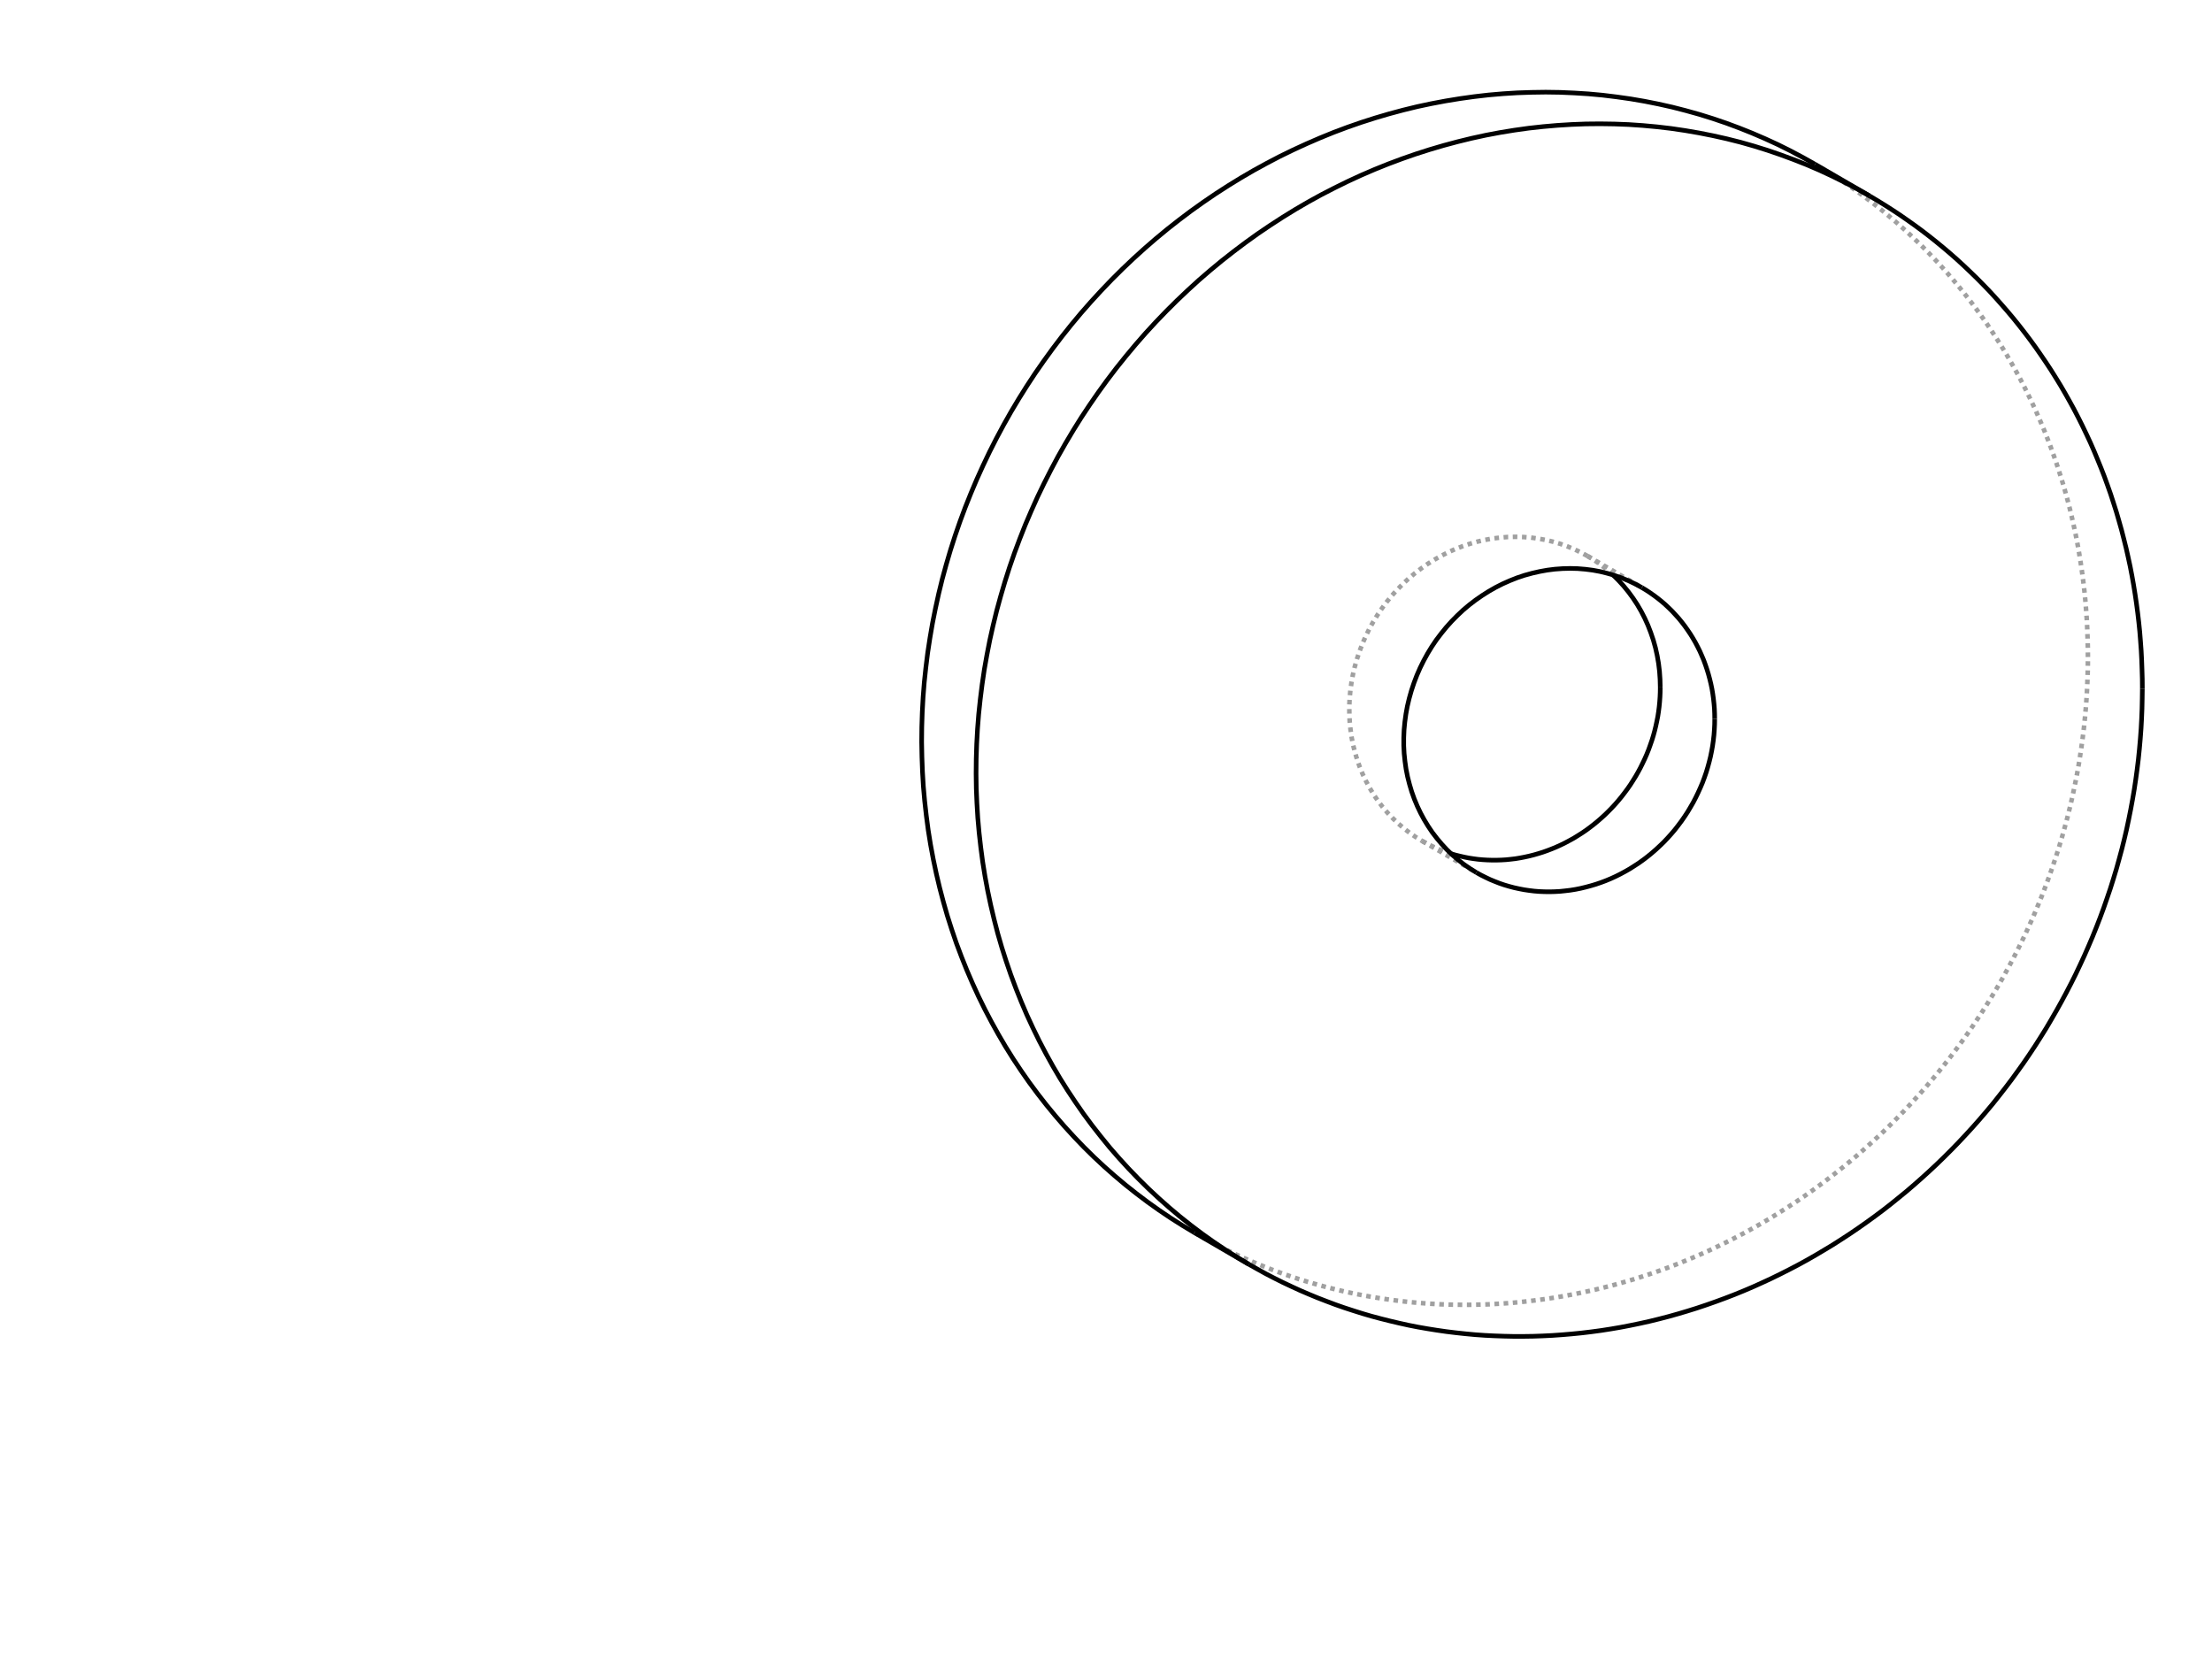
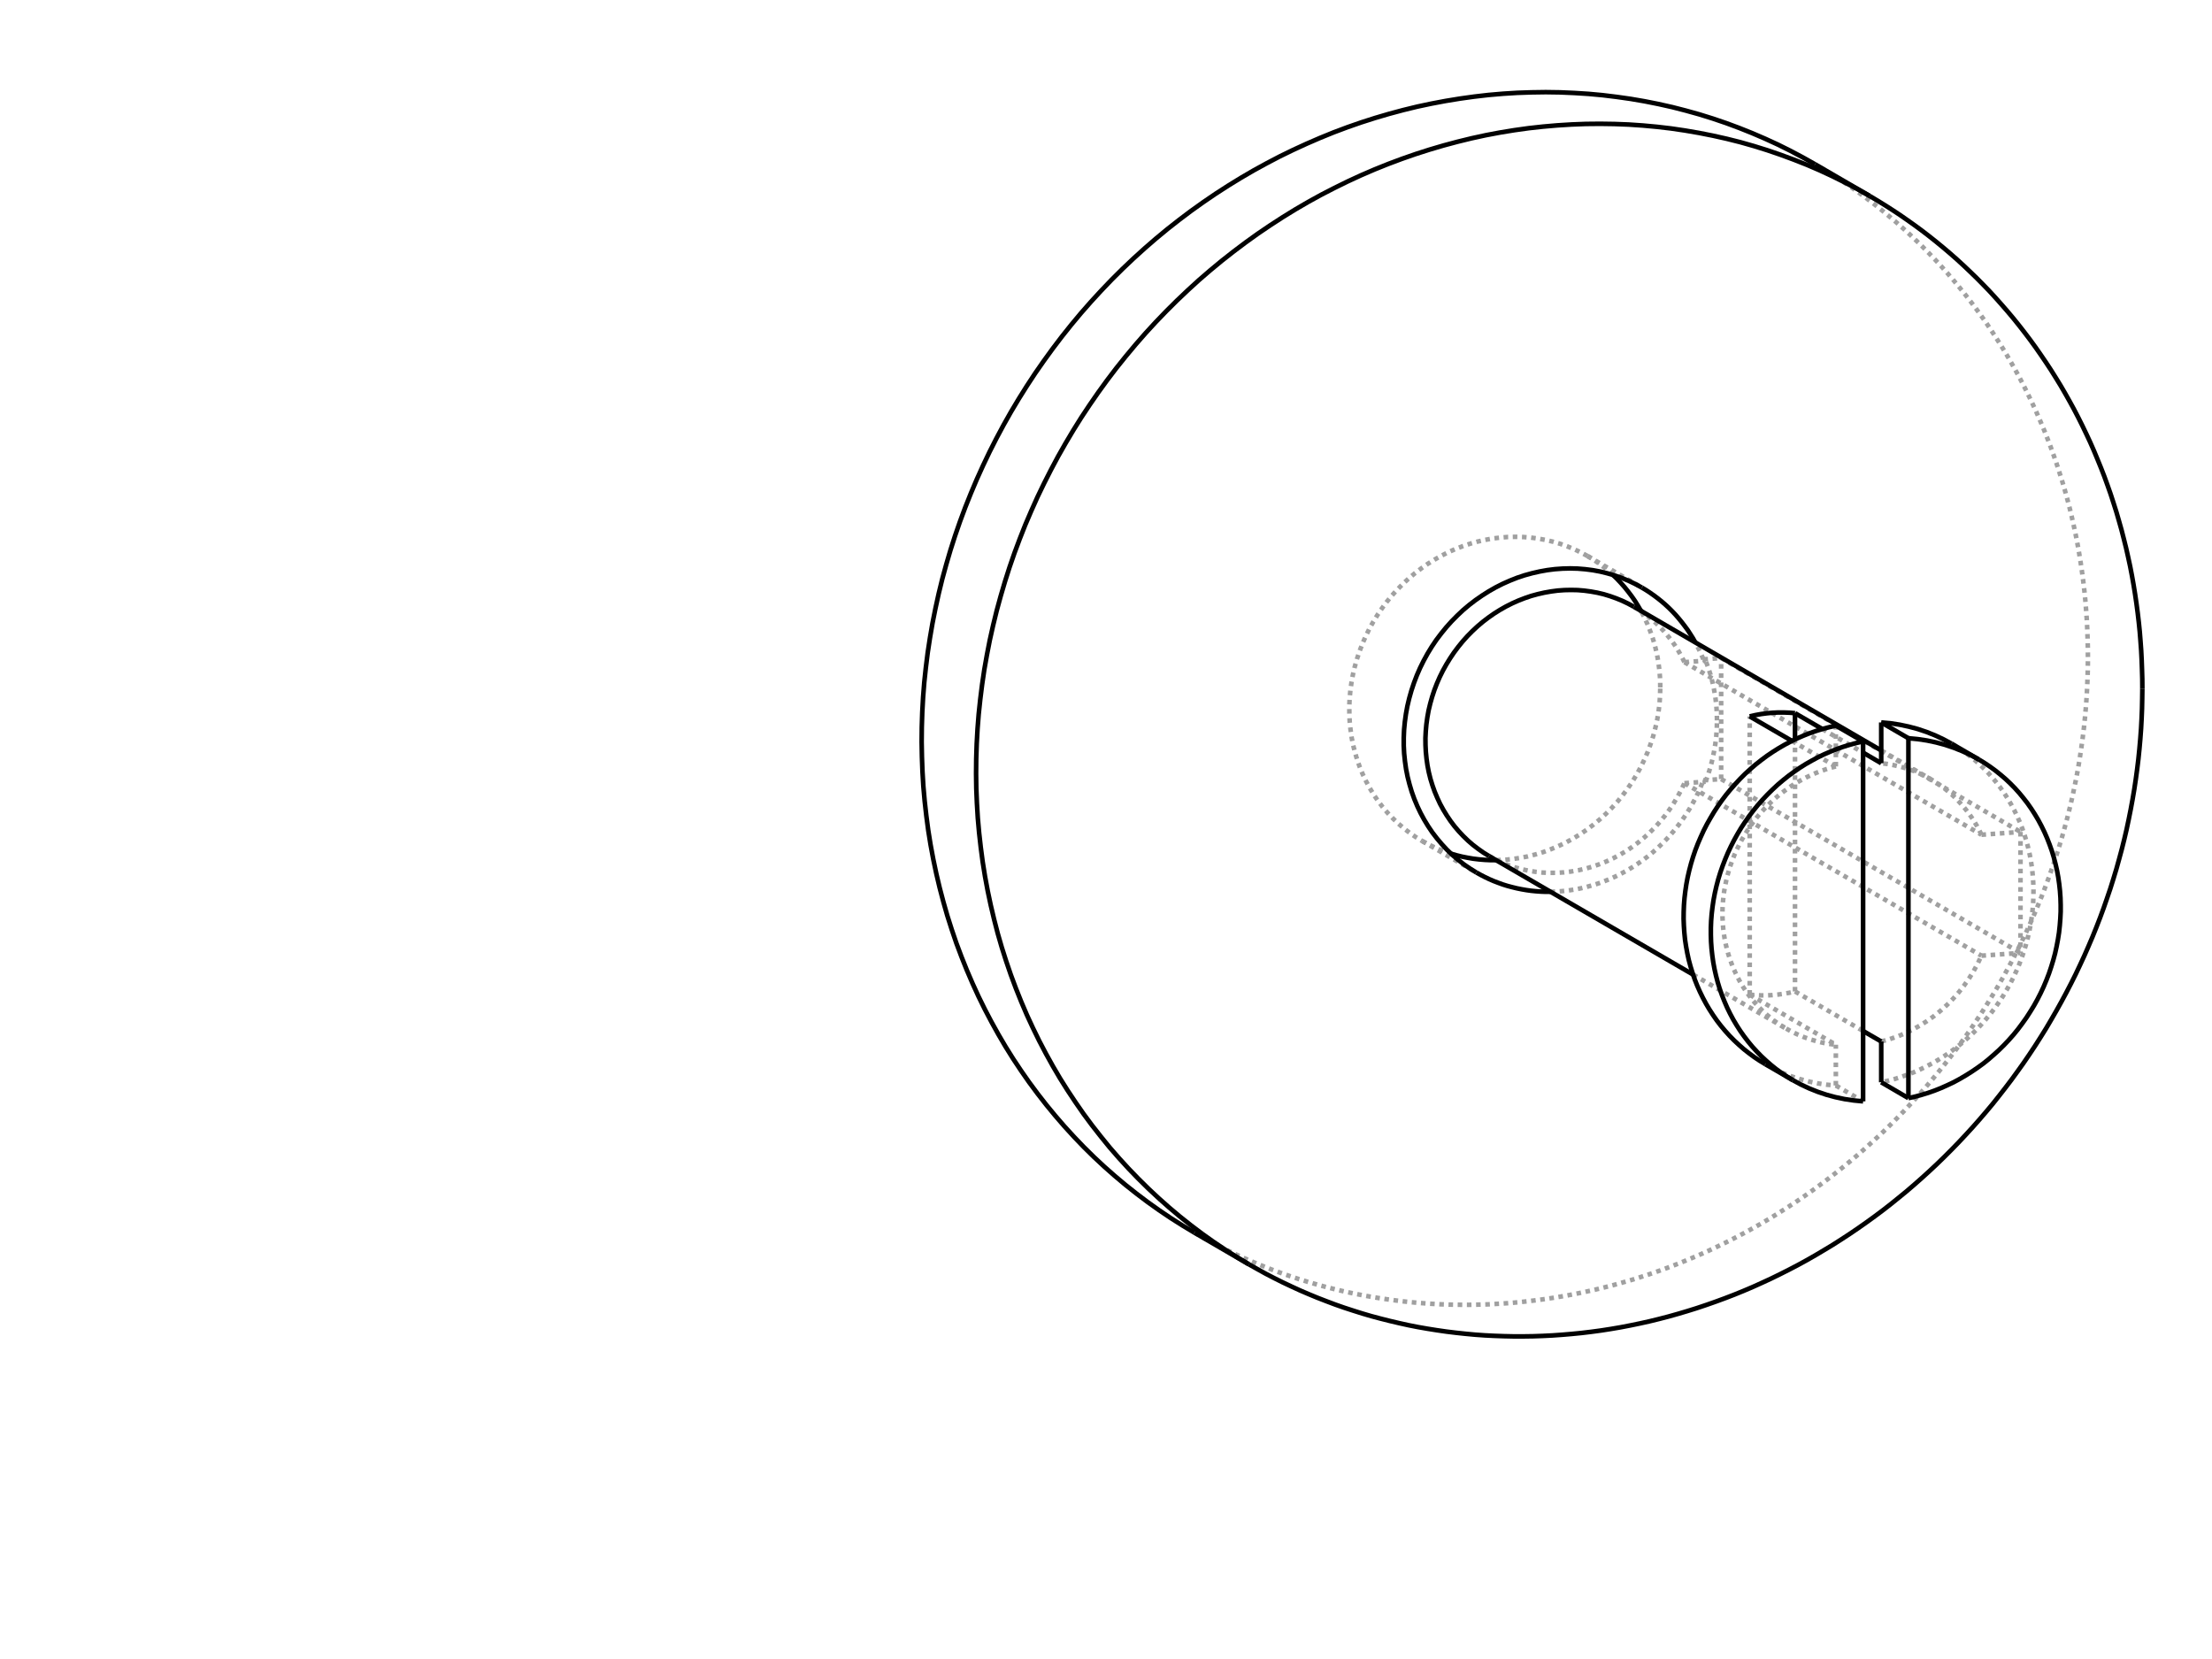
<svg xmlns="http://www.w3.org/2000/svg" width="480.0" height="360.0">
  <g transform="scale(14.89571, -14.89571)   translate(21.92141,-10.1754)" stroke-width="0.067" fill="none">
    <g stroke="rgb(160,160,160)" fill="none" stroke-dasharray="0.067,0.067">
      <path d="M8.495,0.604 L8.494,0.743 L8.49,0.882 L8.485,1.021 L8.478,1.159 L8.468,1.297 L8.457,1.435 L8.443,1.572 L8.427,1.709 L8.409,1.845 L8.389,1.981 L8.367,2.117 L8.343,2.252 L8.317,2.386 L8.288,2.52 L8.258,2.653 L8.226,2.786 L8.191,2.918 L8.155,3.049 L8.116,3.179 L8.075,3.309 L8.033,3.438 L7.988,3.566 L7.942,3.693 L7.893,3.819 L7.843,3.944 L7.79,4.068 L7.736,4.191 L7.679,4.314 L7.621,4.435 L7.561,4.555 L7.499,4.673 L7.435,4.791 L7.369,4.907 L7.302,5.023 L7.232,5.137 L7.161,5.249 L7.088,5.361 L7.014,5.471 L6.937,5.58 L6.859,5.687 L6.779,5.793 L6.697,5.897 L6.614,6 L6.529,6.102 L6.443,6.202 L6.355,6.3 L6.265,6.397 L6.174,6.492 L6.081,6.586 L5.986,6.678 L5.891,6.768 L5.793,6.857 L5.695,6.944 L5.594,7.029 L5.493,7.113 L5.39,7.195 L5.286,7.274 L5.18,7.353 L5.073,7.429 L4.965,7.503 L4.856,7.576 L4.745,7.647 L4.634,7.715 L4.521,7.782 " />
      <path d="M-4.521,-7.782 L-4.4,-7.851 L-4.279,-7.917 L-4.156,-7.981 L-4.032,-8.043 L-3.907,-8.103 L-3.781,-8.16 L-3.653,-8.215 L-3.525,-8.268 L-3.396,-8.319 L-3.266,-8.367 L-3.135,-8.413 L-3.003,-8.457 L-2.87,-8.498 L-2.736,-8.537 L-2.602,-8.574 L-2.467,-8.608 L-2.331,-8.64 L-2.195,-8.669 L-2.058,-8.696 L-1.92,-8.721 L-1.782,-8.743 L-1.644,-8.762 L-1.505,-8.78 L-1.365,-8.795 L-1.225,-8.807 L-1.085,-8.817 L-0.945,-8.825 L-0.804,-8.83 L-0.663,-8.832 L-0.522,-8.833 L-0.381,-8.83 L-0.239,-8.826 L-0.098,-8.818 L0.044,-8.809 L0.185,-8.797 L0.327,-8.782 L0.468,-8.765 L0.609,-8.746 L0.75,-8.724 L0.891,-8.7 L1.032,-8.673 L1.172,-8.644 L1.312,-8.613 L1.451,-8.579 L1.591,-8.543 L1.729,-8.504 L1.868,-8.464 L2.005,-8.42 L2.143,-8.375 L2.279,-8.327 L2.415,-8.277 L2.55,-8.224 L2.685,-8.169 L2.819,-8.112 L2.952,-8.053 L3.084,-7.991 L3.216,-7.927 L3.346,-7.861 L3.476,-7.793 L3.604,-7.723 L3.732,-7.651 L3.859,-7.576 L3.984,-7.499 L4.108,-7.42 L4.232,-7.34 L4.354,-7.257 L4.475,-7.172 L4.594,-7.085 L4.713,-6.996 L4.83,-6.905 L4.945,-6.813 L5.06,-6.718 L5.173,-6.622 L5.284,-6.523 L5.394,-6.423 L5.503,-6.322 L5.61,-6.218 L5.715,-6.113 L5.819,-6.006 L5.921,-5.897 L6.022,-5.786 L6.121,-5.675 L6.218,-5.561 L6.314,-5.446 L6.408,-5.329 L6.5,-5.211 L6.59,-5.092 L6.678,-4.971 L6.765,-4.849 L6.849,-4.725 L6.932,-4.6 L7.013,-4.474 L7.092,-4.346 L7.169,-4.218 L7.244,-4.088 L7.316,-3.957 L7.387,-3.825 L7.456,-3.692 L7.523,-3.557 L7.588,-3.422 L7.65,-3.286 L7.711,-3.149 L7.769,-3.011 L7.825,-2.873 L7.879,-2.733 L7.931,-2.593 L7.98,-2.452 L8.028,-2.31 L8.073,-2.168 L8.116,-2.025 L8.156,-1.882 L8.195,-1.738 L8.231,-1.593 L8.265,-1.448 L8.296,-1.303 L8.326,-1.157 L8.353,-1.011 L8.377,-0.865 L8.399,-0.718 L8.419,-0.572 L8.437,-0.425 L8.452,-0.278 L8.465,-0.131 L8.476,0.016 L8.484,0.164 L8.49,0.311 L8.494,0.458 L8.495,0.604 " />
+       <path d="M2.265,0.161 L2.264,0.235 L2.261,0.309 L2.255,0.382 L2.247,0.455 L2.237,0.528 L2.225,0.6 L2.21,0.672 L2.194,0.742 L2.175,0.812 L2.154,0.882 L2.13,0.95 L2.105,1.017 L2.078,1.084 L2.048,1.149 L2.017,1.214 L1.983,1.277 " />
      <path d="M1.576,1.8 L1.489,1.877 L1.398,1.948 L1.304,2.015 L1.206,2.075 " />
      <path d="M1.206,2.075 L1.11,2.127 L1.012,2.174 L0.911,2.216 L0.808,2.253 L0.703,2.284 L0.597,2.309 L0.489,2.329 L0.38,2.344 L0.27,2.352 L0.159,2.355 L0.048,2.353 L-0.063,2.344 L-0.174,2.331 L-0.285,2.311 L-0.395,2.286 L-0.504,2.255 L-0.611,2.219 L-0.718,2.178 L-0.822,2.131 L-0.925,2.079 L-1.025,2.022 L-1.123,1.961 L-1.218,1.894 L-1.311,1.823 L-1.4,1.748 L-1.485,1.669 L-1.567,1.585 L-1.646,1.498 L-1.72,1.407 L-1.79,1.312 L-1.856,1.215 L-1.918,1.114 L-1.975,1.011 L-2.027,0.905 L-2.074,0.797 L-2.116,0.688 L-2.153,0.576 L-2.185,0.464 L-2.212,0.35 L-2.233,0.235 L-2.249,0.12 L-2.26,0.004 L-2.265,-0.111 L-2.264,-0.227 L-2.259,-0.341 L-2.247,-0.455 L-2.231,-0.568 L-2.209,-0.68 L-2.181,-0.79 L-2.149,-0.897 L-2.111,-1.003 L-2.068,-1.107 L-2.02,-1.207 L-1.967,-1.305 L-1.91,-1.4 L-1.848,-1.491 L-1.781,-1.579 L-1.71,-1.663 L-1.635,-1.742 L-1.556,-1.818 L-1.474,-1.889 L-1.388,-1.956 L-1.298,-2.018 L-1.206,-2.075 " />
      <path d="M-1.206,-2.075 L-1.104,-2.13 L-1,-2.18 L-0.893,-2.223 L-0.783,-2.261 " />
+       <path d="M-0.126,-2.355 L-0.011,-2.351 L0.104,-2.34 L0.219,-2.323 L0.333,-2.301 L0.446,-2.272 L0.559,-2.238 L0.669,-2.197 L0.779,-2.151 L0.886,-2.1 L0.99,-2.043 L1.093,-1.981 L1.192,-1.913 L1.288,-1.841 L1.381,-1.764 L1.471,-1.682 L1.556,-1.597 L1.638,-1.507 L1.715,-1.413 L1.788,-1.315 L1.857,-1.214 L1.92,-1.11 L1.979,-1.003 L2.032,-0.893 L2.081,-0.781 L2.123,-0.667 L2.161,-0.552 L2.192,-0.435 L2.219,-0.317 L2.239,-0.198 L2.254,-0.078 L2.262,0.042 L2.265,0.161 " />
+       <path d="M3.091,-0.319 L3.089,-0.206 L3.081,-0.094 L3.068,0.017 L3.049,0.127 L3.026,0.236 L2.998,0.343 L2.964,0.448 L2.926,0.551 " />
+       <path d="M2.893,0.57 L2.926,0.551 " />
+       <path d="M2.893,0.57 L2.866,0.633 L2.838,0.695 L2.808,0.756 L2.776,0.816 " />
+       <path d="M0.666,-2.816 L0.754,-2.813 L0.842,-2.806 L0.93,-2.796 L1.018,-2.783 L1.105,-2.766 L1.192,-2.745 L1.278,-2.721 L1.364,-2.694 L1.448,-2.663 L1.532,-2.629 L1.615,-2.592 L1.696,-2.551 L1.776,-2.508 L1.854,-2.461 L1.931,-2.411 L2.006,-2.359 L2.08,-2.303 L2.151,-2.245 L2.22,-2.184 L2.287,-2.12 L2.352,-2.054 L2.415,-1.985 L2.475,-1.914 L2.533,-1.841 L2.588,-1.766 L2.64,-1.689 L2.69,-1.61 L2.736,-1.53 L2.78,-1.448 L2.821,-1.364 L2.858,-1.279 L2.893,-1.192 " />
+       <path d="M2.893,-1.192 L2.926,-1.212 " />
+       <path d="M2.926,-1.212 L2.964,-1.103 L2.998,-0.993 L3.026,-0.882 L3.049,-0.77 L3.068,-0.658 L3.081,-0.545 L3.089,-0.432 L3.091,-0.319 " />
+       <path d="M2.893,-1.192 L3.152,-1.174 " />
+       <path d="M3.152,-1.174 L7.513,-3.707 " />
+       <path d="M6.944,-3.747 L7.513,-3.707 " />
+       <path d="M2.617,-1.234 L6.944,-3.747 " />
+       <path d="M2.617,-1.234 L2.926,-1.212 " />
+       <path d="M6.944,-1.985 L6.913,-1.922 L6.88,-1.86 L6.844,-1.8 L6.806,-1.741 L6.767,-1.684 L6.725,-1.629 L6.681,-1.575 L6.635,-1.523 L6.588,-1.472 L6.539,-1.424 L6.487,-1.378 L6.435,-1.334 L6.38,-1.291 L6.324,-1.251 L6.267,-1.213 L6.208,-1.178 " />
+       <path d="M6.208,-1.178 L6.124,-1.132 L6.038,-1.091 L5.95,-1.054 L5.86,-1.022 L5.768,-0.995 L5.674,-0.973 L5.58,-0.955 L5.484,-0.943 " />
+       <path d="M4.626,-0.445 L5.22,-0.789 " />
+       <path d="M4.183,-0.618 L4.823,-0.99 " />
+       <path d="M4.823,-0.99 L4.75,-1.009 L4.677,-1.032 L4.605,-1.057 L4.533,-1.085 L4.463,-1.116 L4.393,-1.149 L4.325,-1.185 L4.257,-1.223 L4.191,-1.264 L4.127,-1.308 L4.064,-1.354 L4.002,-1.402 L3.942,-1.452 L3.884,-1.505 L3.827,-1.56 L3.773,-1.617 L3.72,-1.676 L3.669,-1.736 L3.621,-1.799 L3.575,-1.863 L3.531,-1.929 L3.489,-1.996 L3.45,-2.064 L3.413,-2.134 L3.378,-2.206 L3.346,-2.278 L3.317,-2.351 L3.29,-2.426 L3.266,-2.501 L3.244,-2.577 L3.226,-2.653 L3.21,-2.73 L3.196,-2.807 L3.186,-2.884 L3.178,-2.962 L3.173,-3.04 L3.171,-3.117 L3.172,-3.195 L3.176,-3.272 L3.182,-3.349 L3.191,-3.425 L3.203,-3.501 L3.218,-3.576 L3.236,-3.65 L3.256,-3.723 L3.279,-3.795 L3.305,-3.866 L3.333,-3.936 L3.364,-4.004 L3.397,-4.071 L3.433,-4.137 L3.471,-4.201 L3.512,-4.263 L3.555,-4.323 L3.6,-4.381 L3.648,-4.438 L3.697,-4.492 L3.749,-4.545 L3.803,-4.595 L3.858,-4.642 L3.916,-4.688 L3.975,-4.731 L4.036,-4.771 L4.099,-4.809 " />
+       <path d="M4.099,-4.809 L4.182,-4.855 L4.269,-4.896 L4.357,-4.933 L4.447,-4.965 L4.539,-4.992 L4.633,-5.015 L4.727,-5.032 L4.823,-5.044 " />
+       <path d="M3.568,-4.315 L4.823,-5.044 " />
+       <path d="M3.568,-4.315 L3.65,-4.322 L3.732,-4.325 L3.815,-4.325 L3.898,-4.321 L3.981,-4.313 L4.064,-4.302 L4.146,-4.287 L4.228,-4.268 " />
+       <path d="M4.228,-4.268 L5.22,-4.844 " />
+       <path d="M5.484,-4.997 L5.6,-4.965 L5.716,-4.925 L5.829,-4.879 L5.939,-4.825 L6.047,-4.765 L6.151,-4.699 L6.252,-4.627 L6.349,-4.548 L6.442,-4.464 L6.53,-4.375 L6.613,-4.281 L6.691,-4.182 L6.763,-4.079 L6.83,-3.972 L6.89,-3.861 L6.944,-3.747 " />
+       <path d="M2.617,0.529 L2.586,0.592 L2.552,0.654 L2.517,0.714 L2.479,0.773 L2.439,0.83 L2.397,0.885 L2.353,0.939 L2.308,0.991 L2.26,1.041 L2.211,1.09 L2.16,1.136 L2.107,1.18 L2.053,1.222 L1.997,1.263 L1.939,1.3 L1.881,1.336 " />
+       <path d="M-0.229,-2.296 L-0.139,-2.345 L-0.046,-2.388 L0.049,-2.427 L0.146,-2.46 L0.245,-2.487 L0.346,-2.509 L0.448,-2.525 L0.551,-2.536 L0.655,-2.54 L0.76,-2.539 L0.864,-2.533 L0.969,-2.52 L1.073,-2.502 L1.176,-2.479 L1.279,-2.449 L1.38,-2.414 L1.48,-2.374 L1.577,-2.329 L1.673,-2.278 L1.767,-2.223 L1.857,-2.162 L1.945,-2.097 L2.03,-2.027 L2.111,-1.953 L2.189,-1.875 L2.263,-1.793 L2.333,-1.708 L2.399,-1.619 L2.46,-1.527 L2.517,-1.431 L2.569,-1.334 L2.617,-1.234 " />
+       <path d="M2.617,0.529 L6.944,-1.985 " />
+       <path d="M4.823,-0.99 L4.823,-0.396 " />
+       <path d="M4.823,-5.638 L4.823,-5.044 " />
+       <path d="M3.797,-5.328 L3.915,-5.392 L4.037,-5.45 L4.162,-5.5 L4.29,-5.542 L4.421,-5.578 L4.553,-5.606 L4.687,-5.626 L4.823,-5.638 " />
+       <path d="M4.823,-5.638 L5.22,-5.869 " />
+       <path d="M3.568,-4.315 L3.568,-0.261 " />
+       <path d="M4.228,-4.268 L4.228,-0.596 " />
+       <path d="M6.51,-0.659 L6.591,-0.709 L6.671,-0.762 L6.748,-0.818 L6.823,-0.877 L6.895,-0.94 L6.965,-1.006 L7.033,-1.074 L7.097,-1.146 L7.159,-1.22 L7.218,-1.296 L7.273,-1.375 L7.326,-1.457 L7.375,-1.541 L7.421,-1.626 L7.464,-1.714 L7.504,-1.804 L7.54,-1.896 L7.572,-1.989 L7.601,-2.083 L7.626,-2.179 L7.648,-2.276 L7.666,-2.375 L7.681,-2.474 L7.691,-2.574 L7.698,-2.674 L7.702,-2.775 L7.701,-2.876 L7.697,-2.978 L7.689,-3.079 L7.677,-3.18 L7.662,-3.281 L7.643,-3.382 L7.62,-3.482 L7.594,-3.581 L7.564,-3.68 L7.531,-3.777 L7.494,-3.874 L7.453,-3.969 L7.41,-4.062 L7.363,-4.154 L7.312,-4.245 L7.259,-4.333 L7.202,-4.42 L7.143,-4.504 L7.081,-4.586 L7.015,-4.666 L6.947,-4.744 L6.877,-4.819 L6.804,-4.891 L6.728,-4.96 L6.65,-5.027 L6.57,-5.09 L6.488,-5.151 L6.404,-5.208 L6.318,-5.262 L6.23,-5.313 L6.141,-5.36 L6.051,-5.404 L5.959,-5.445 L5.865,-5.481 L5.771,-5.514 L5.676,-5.544 L5.58,-5.569 L5.484,-5.591 " />
+       <path d="M6.944,-1.985 L7.513,-1.944 " />
+       <path d="M7.513,-1.944 L7.513,-3.707 " />
+       <path d="M3.152,0.589 L7.513,-1.944 " />
+       <path d="M3.152,-1.174 L3.152,0.589 " />
+       <path d="M2.893,0.57 L3.152,0.589 " />
+       <path d="M2.617,0.529 L2.926,0.551 " />
      <path d="M-1.206,-2.075 L-0.413,-2.536 " />
      <path d="M1.206,2.075 L1.998,1.615 " />
+       <path d="M2.743,-4.022 L4.099,-4.809 " />
+       <path d="M5.484,-0.757 L6.208,-1.178 " />
    </g>
    <g stroke="rgb(0,0,0)" fill="none">
      <path d="M9.288,0.144 L9.287,0.283 L9.283,0.422 L9.278,0.56 L9.271,0.698 L9.261,0.836 L9.25,0.974 L9.236,1.111 L9.22,1.248 L9.202,1.385 L9.182,1.521 L9.16,1.656 L9.136,1.791 L9.11,1.926 L9.081,2.06 L9.051,2.193 L9.018,2.325 L8.984,2.457 L8.947,2.588 L8.909,2.719 L8.868,2.848 L8.826,2.977 L8.781,3.105 L8.735,3.232 L8.686,3.358 L8.635,3.483 L8.583,3.608 L8.529,3.731 L8.472,3.853 L8.414,3.974 L8.354,4.094 L8.292,4.213 L8.228,4.33 L8.162,4.447 L8.095,4.562 L8.025,4.676 L7.954,4.789 L7.881,4.9 L7.806,5.01 L7.73,5.119 L7.652,5.226 L7.572,5.332 L7.49,5.437 L7.407,5.54 L7.322,5.641 L7.235,5.741 L7.147,5.84 L7.058,5.937 L6.966,6.032 L6.874,6.125 L6.779,6.217 L6.683,6.308 L6.586,6.397 L6.487,6.484 L6.387,6.569 L6.286,6.652 L6.183,6.734 L6.079,6.814 L5.973,6.892 L5.866,6.968 L5.758,7.043 L5.649,7.115 L5.538,7.186 L5.426,7.255 L5.313,7.322 " />
      <path d="M5.313,7.322 L5.136,7.422 L4.955,7.517 L4.772,7.608 L4.587,7.694 L4.399,7.775 L4.209,7.85 L4.017,7.921 L3.824,7.987 L3.628,8.048 L3.431,8.104 L3.232,8.154 L3.031,8.199 L2.829,8.239 L2.626,8.274 L2.422,8.304 L2.217,8.328 L2.011,8.347 L1.805,8.361 L1.597,8.369 L1.389,8.372 L1.181,8.37 L0.973,8.362 L0.764,8.349 L0.556,8.331 L0.348,8.308 L0.14,8.279 L-0.068,8.245 L-0.275,8.206 L-0.482,8.161 L-0.687,8.111 L-0.892,8.056 L-1.096,7.996 L-1.299,7.931 L-1.5,7.861 L-1.7,7.786 L-1.899,7.706 L-2.096,7.621 L-2.291,7.531 L-2.484,7.436 L-2.676,7.337 L-2.865,7.233 L-3.052,7.124 L-3.237,7.01 L-3.419,6.892 L-3.599,6.77 L-3.776,6.643 L-3.95,6.512 L-4.122,6.377 L-4.29,6.238 L-4.456,6.095 L-4.618,5.947 L-4.777,5.796 L-4.933,5.641 L-5.085,5.483 L-5.234,5.321 L-5.379,5.155 L-5.52,4.986 L-5.658,4.814 L-5.792,4.638 L-5.921,4.46 L-6.047,4.278 L-6.169,4.094 L-6.286,3.907 L-6.399,3.717 L-6.508,3.525 L-6.612,3.33 L-6.712,3.133 L-6.808,2.934 L-6.898,2.733 L-6.985,2.53 L-7.066,2.325 L-7.143,2.119 L-7.215,1.911 L-7.282,1.701 L-7.344,1.49 L-7.402,1.278 L-7.454,1.065 L-7.502,0.851 L-7.544,0.636 L-7.582,0.421 L-7.614,0.205 L-7.641,-0.011 L-7.664,-0.228 L-7.681,-0.445 L-7.693,-0.661 L-7.7,-0.878 L-7.702,-1.094 L-7.699,-1.31 L-7.69,-1.526 L-7.677,-1.741 L-7.658,-1.955 L-7.634,-2.168 L-7.606,-2.38 L-7.572,-2.591 L-7.533,-2.801 L-7.489,-3.009 L-7.44,-3.216 L-7.387,-3.421 L-7.328,-3.625 L-7.264,-3.826 L-7.196,-4.025 L-7.122,-4.223 L-7.044,-4.418 L-6.962,-4.61 L-6.874,-4.8 L-6.782,-4.988 L-6.685,-5.173 L-6.584,-5.355 L-6.479,-5.534 L-6.369,-5.709 L-6.254,-5.882 L-6.136,-6.052 L-6.013,-6.218 L-5.886,-6.38 L-5.756,-6.54 L-5.621,-6.695 L-5.482,-6.847 L-5.34,-6.994 L-5.194,-7.138 L-5.044,-7.278 L-4.891,-7.414 L-4.734,-7.546 L-4.574,-7.673 L-4.411,-7.796 L-4.245,-7.914 L-4.075,-8.028 L-3.903,-8.138 L-3.728,-8.243 " />
      <path d="M-3.728,-8.243 L-3.607,-8.311 L-3.486,-8.378 L-3.363,-8.442 L-3.239,-8.504 L-3.114,-8.563 L-2.988,-8.621 L-2.86,-8.676 L-2.732,-8.729 L-2.603,-8.779 L-2.473,-8.828 L-2.342,-8.874 L-2.21,-8.917 L-2.077,-8.959 L-1.944,-8.998 L-1.809,-9.034 L-1.674,-9.068 L-1.538,-9.1 L-1.402,-9.13 L-1.265,-9.157 L-1.128,-9.181 L-0.99,-9.203 L-0.851,-9.223 L-0.712,-9.24 L-0.572,-9.255 L-0.433,-9.268 L-0.292,-9.278 L-0.152,-9.285 L-0.011,-9.29 L0.13,-9.293 L0.271,-9.293 L0.412,-9.291 L0.554,-9.286 L0.695,-9.279 L0.836,-9.269 L0.978,-9.257 L1.119,-9.243 L1.261,-9.226 L1.402,-9.207 L1.543,-9.185 L1.684,-9.161 L1.824,-9.134 L1.965,-9.105 L2.105,-9.074 L2.244,-9.04 L2.383,-9.004 L2.522,-8.965 L2.66,-8.924 L2.798,-8.881 L2.935,-8.835 L3.072,-8.787 L3.208,-8.737 L3.343,-8.685 L3.478,-8.63 L3.612,-8.573 L3.745,-8.513 L3.877,-8.452 L4.008,-8.388 L4.139,-8.322 L4.269,-8.254 L4.397,-8.184 L4.525,-8.111 L4.651,-8.036 L4.777,-7.96 L4.901,-7.881 L5.025,-7.8 L5.147,-7.717 L5.268,-7.632 L5.387,-7.546 L5.506,-7.457 L5.623,-7.366 L5.738,-7.273 L5.853,-7.179 L5.966,-7.082 L6.077,-6.984 L6.187,-6.884 L6.296,-6.782 L6.403,-6.678 L6.508,-6.573 L6.612,-6.466 L6.714,-6.357 L6.815,-6.247 L6.914,-6.135 L7.011,-6.022 L7.107,-5.907 L7.2,-5.79 L7.292,-5.672 L7.383,-5.552 L7.471,-5.431 L7.558,-5.309 L7.642,-5.186 L7.725,-5.061 L7.806,-4.934 L7.885,-4.807 L7.961,-4.678 L8.036,-4.548 L8.109,-4.417 L8.18,-4.285 L8.249,-4.152 L8.316,-4.018 L8.38,-3.883 L8.443,-3.747 L8.503,-3.61 L8.562,-3.472 L8.618,-3.333 L8.672,-3.194 L8.724,-3.053 L8.773,-2.912 L8.821,-2.771 L8.866,-2.628 L8.909,-2.486 L8.949,-2.342 L8.988,-2.198 L9.024,-2.054 L9.058,-1.909 L9.089,-1.763 L9.118,-1.618 L9.145,-1.472 L9.17,-1.325 L9.192,-1.179 L9.212,-1.032 L9.23,-0.885 L9.245,-0.738 L9.258,-0.591 L9.269,-0.444 L9.277,-0.297 L9.283,-0.15 L9.286,-0.003 L9.288,0.144 " />
      <path d="M4.521,7.782 L4.343,7.882 L4.162,7.978 L3.979,8.069 L3.794,8.154 L3.606,8.235 L3.416,8.311 L3.225,8.382 L3.031,8.448 L2.835,8.509 L2.638,8.564 L2.439,8.615 L2.238,8.66 L2.037,8.7 L1.833,8.735 L1.629,8.764 L1.424,8.789 L1.218,8.808 L1.012,8.821 L0.804,8.83 L0.597,8.833 L0.388,8.83 L0.18,8.823 L-0.028,8.81 L-0.237,8.792 L-0.445,8.768 L-0.653,8.739 L-0.861,8.705 L-1.068,8.666 L-1.275,8.622 L-1.48,8.572 L-1.685,8.517 L-1.889,8.457 L-2.092,8.392 L-2.293,8.322 L-2.493,8.247 L-2.692,8.166 L-2.888,8.081 L-3.084,7.991 L-3.277,7.897 L-3.468,7.797 L-3.658,7.693 L-3.845,7.584 L-4.029,7.471 L-4.212,7.353 L-4.391,7.231 L-4.569,7.104 L-4.743,6.973 L-4.915,6.838 L-5.083,6.699 L-5.249,6.555 L-5.411,6.408 L-5.57,6.257 L-5.726,6.102 L-5.878,5.943 L-6.027,5.781 L-6.172,5.616 L-6.313,5.447 L-6.451,5.274 L-6.584,5.099 L-6.714,4.92 L-6.84,4.739 L-6.961,4.555 L-7.079,4.367 L-7.192,4.178 L-7.301,3.985 L-7.405,3.791 L-7.505,3.594 L-7.6,3.395 L-7.691,3.194 L-7.777,2.991 L-7.859,2.786 L-7.936,2.579 L-8.008,2.371 L-8.075,2.162 L-8.137,1.951 L-8.195,1.739 L-8.247,1.526 L-8.294,1.312 L-8.337,1.097 L-8.374,0.882 L-8.407,0.666 L-8.434,0.449 L-8.457,0.233 L-8.474,0.016 L-8.486,-0.201 L-8.493,-0.418 L-8.495,-0.634 L-8.491,-0.85 L-8.483,-1.065 L-8.47,-1.28 L-8.451,-1.494 L-8.427,-1.708 L-8.399,-1.92 L-8.365,-2.131 L-8.326,-2.34 L-8.282,-2.549 L-8.233,-2.756 L-8.179,-2.961 L-8.121,-3.164 L-8.057,-3.365 L-7.989,-3.565 L-7.915,-3.762 L-7.837,-3.957 L-7.754,-4.15 L-7.667,-4.34 L-7.575,-4.527 L-7.478,-4.712 L-7.377,-4.894 L-7.272,-5.073 L-7.162,-5.249 L-7.047,-5.422 L-6.929,-5.591 L-6.806,-5.757 L-6.679,-5.92 L-6.548,-6.079 L-6.414,-6.234 L-6.275,-6.386 L-6.133,-6.534 L-5.987,-6.678 L-5.837,-6.818 L-5.684,-6.953 L-5.527,-7.085 L-5.367,-7.212 L-5.204,-7.335 L-5.037,-7.454 L-4.868,-7.568 L-4.696,-7.677 L-4.521,-7.782 " />
-       <path d="M3.058,-0.299 L3.057,-0.225 L3.054,-0.151 L3.048,-0.078 L3.04,-0.005 L3.03,0.068 L3.018,0.14 L3.003,0.212 L2.986,0.282 L2.967,0.353 L2.946,0.422 L2.923,0.49 L2.898,0.558 L2.87,0.624 L2.841,0.69 L2.809,0.754 L2.776,0.817 L2.74,0.879 L2.703,0.939 L2.663,0.998 L2.622,1.056 L2.579,1.112 L2.534,1.167 L2.487,1.219 L2.439,1.271 L2.389,1.32 L2.338,1.368 L2.285,1.414 L2.23,1.458 L2.174,1.5 L2.117,1.54 L2.058,1.579 L1.998,1.615 " />
+       <path d="M1.983,1.277 L1.941,1.349 L1.897,1.42 L1.849,1.489 L1.799,1.555 L1.747,1.62 L1.692,1.682 L1.635,1.743 L1.576,1.8 " />
+       <path d="M-0.783,-2.261 L-0.704,-2.284 L-0.623,-2.304 L-0.542,-2.32 L-0.46,-2.334 L-0.377,-2.344 L-0.294,-2.351 L-0.21,-2.355 L-0.126,-2.355 " />
+       <path d="M2.776,0.816 L2.741,0.878 L2.703,0.938 L2.664,0.998 L2.622,1.055 L2.579,1.111 L2.534,1.166 L2.488,1.219 L2.44,1.27 L2.39,1.32 L2.338,1.368 L2.285,1.414 L2.23,1.458 L2.174,1.5 L2.117,1.54 L2.058,1.579 L1.998,1.615 " />
      <path d="M1.998,1.615 L1.903,1.667 L1.805,1.714 L1.704,1.756 L1.601,1.792 L1.496,1.823 L1.39,1.849 L1.282,1.869 L1.173,1.883 L1.063,1.892 L0.952,1.895 L0.841,1.892 L0.73,1.884 L0.619,1.87 L0.508,1.85 L0.398,1.825 L0.289,1.795 L0.181,1.759 L0.075,1.717 L-0.029,1.671 L-0.132,1.619 L-0.232,1.562 L-0.33,1.5 L-0.425,1.434 L-0.518,1.363 L-0.607,1.288 L-0.692,1.208 L-0.775,1.124 L-0.853,1.037 L-0.927,0.946 L-0.998,0.852 L-1.064,0.754 L-1.125,0.654 L-1.182,0.55 L-1.234,0.445 L-1.281,0.337 L-1.323,0.227 L-1.36,0.116 L-1.392,0.003 L-1.419,-0.111 L-1.44,-0.225 L-1.456,-0.341 L-1.467,-0.456 L-1.472,-0.572 L-1.472,-0.687 L-1.466,-0.802 L-1.454,-0.916 L-1.438,-1.029 L-1.416,-1.14 L-1.388,-1.25 L-1.356,-1.358 L-1.318,-1.464 L-1.275,-1.567 L-1.227,-1.668 L-1.174,-1.766 L-1.117,-1.86 L-1.055,-1.952 L-0.988,-2.039 L-0.917,-2.123 L-0.843,-2.203 L-0.764,-2.279 L-0.681,-2.35 L-0.595,-2.417 L-0.505,-2.479 L-0.413,-2.536 " />
-       <path d="M-0.413,-2.536 L-0.348,-2.572 L-0.282,-2.605 L-0.215,-2.637 L-0.147,-2.665 L-0.078,-2.692 L-0.008,-2.716 L0.063,-2.737 L0.135,-2.756 L0.208,-2.772 L0.281,-2.786 L0.355,-2.797 L0.429,-2.806 L0.503,-2.812 L0.578,-2.815 L0.654,-2.816 L0.729,-2.814 L0.804,-2.81 L0.88,-2.802 L0.955,-2.793 L1.03,-2.781 L1.105,-2.766 L1.18,-2.748 L1.254,-2.728 L1.328,-2.706 L1.401,-2.681 L1.473,-2.654 L1.545,-2.624 L1.615,-2.592 L1.685,-2.557 L1.754,-2.52 L1.822,-2.481 L1.888,-2.439 L1.954,-2.396 L2.018,-2.35 L2.081,-2.302 L2.142,-2.252 L2.202,-2.2 L2.26,-2.146 L2.317,-2.091 L2.372,-2.033 L2.425,-1.974 L2.477,-1.913 L2.526,-1.85 L2.574,-1.786 L2.619,-1.721 L2.663,-1.654 L2.704,-1.585 L2.744,-1.516 L2.781,-1.445 L2.816,-1.373 L2.849,-1.3 L2.88,-1.227 L2.908,-1.152 L2.934,-1.077 L2.957,-1.001 L2.978,-0.924 L2.997,-0.847 L3.013,-0.769 L3.027,-0.691 L3.038,-0.613 L3.047,-0.535 L3.053,-0.456 L3.057,-0.378 L3.058,-0.299 " />
-       <path d="M2.265,0.161 L2.262,0.279 L2.254,0.395 L2.24,0.511 L2.22,0.626 L2.195,0.739 L2.164,0.85 L2.127,0.959 L2.086,1.065 L2.039,1.169 L1.987,1.27 L1.93,1.368 L1.868,1.462 L1.802,1.552 L1.731,1.639 L1.655,1.722 L1.576,1.8 " />
-       <path d="M-0.783,-2.261 L-0.719,-2.28 L-0.654,-2.296 L-0.588,-2.311 L-0.522,-2.324 L-0.456,-2.334 L-0.389,-2.343 L-0.322,-2.349 L-0.254,-2.353 L-0.187,-2.355 L-0.119,-2.355 L-0.051,-2.353 L0.018,-2.349 L0.086,-2.342 L0.154,-2.334 L0.221,-2.323 L0.289,-2.31 L0.357,-2.295 L0.424,-2.278 L0.49,-2.259 L0.557,-2.238 L0.622,-2.215 L0.687,-2.19 L0.752,-2.163 L0.816,-2.134 L0.879,-2.103 L0.941,-2.07 L1.003,-2.036 L1.063,-1.999 L1.123,-1.961 L1.182,-1.921 L1.239,-1.879 L1.296,-1.835 L1.351,-1.79 L1.405,-1.743 L1.458,-1.695 L1.509,-1.645 L1.559,-1.594 L1.608,-1.541 L1.655,-1.487 L1.701,-1.431 L1.745,-1.374 L1.788,-1.316 L1.829,-1.257 L1.868,-1.196 L1.906,-1.135 L1.942,-1.072 L1.976,-1.009 L2.008,-0.944 L2.039,-0.879 L2.068,-0.813 L2.095,-0.746 L2.119,-0.679 L2.143,-0.61 L2.164,-0.542 L2.183,-0.473 L2.2,-0.403 L2.215,-0.333 L2.229,-0.263 L2.24,-0.192 L2.249,-0.122 L2.256,-0.051 L2.261,0.02 L2.264,0.09 L2.265,0.161 " />
+       <path d="M-0.413,-2.536 L-0.351,-2.57 L-0.289,-2.602 L-0.226,-2.632 L-0.161,-2.66 L-0.096,-2.685 L-0.03,-2.709 L0.037,-2.73 L0.105,-2.748 L0.174,-2.765 L0.243,-2.779 L0.312,-2.791 L0.383,-2.801 L0.453,-2.808 L0.524,-2.813 L0.595,-2.816 L0.666,-2.816 " />
+       <path d="M4.228,-0.214 L4.626,-0.445 " />
+       <path d="M5.22,-0.789 L5.484,-0.943 " />
+       <path d="M4.228,-0.214 L4.146,-0.207 L4.064,-0.204 L3.981,-0.204 L3.898,-0.208 L3.815,-0.216 L3.732,-0.227 L3.65,-0.242 L3.568,-0.261 " />
+       <path d="M3.568,-0.261 L4.183,-0.618 " />
+       <path d="M5.22,-4.844 L5.484,-4.997 " />
+       <path d="M1.881,1.336 L1.797,1.382 L1.711,1.423 L1.623,1.459 L1.533,1.491 L1.441,1.519 L1.348,1.541 L1.254,1.558 L1.158,1.571 L1.062,1.579 L0.965,1.581 L0.868,1.579 L0.771,1.572 L0.673,1.559 L0.577,1.542 L0.48,1.52 L0.385,1.494 L0.291,1.462 L0.198,1.426 L0.106,1.385 L0.017,1.34 L-0.071,1.29 L-0.157,1.236 L-0.24,1.178 L-0.321,1.116 L-0.399,1.05 L-0.474,0.98 L-0.546,0.907 L-0.614,0.831 L-0.679,0.751 L-0.741,0.668 L-0.798,0.583 L-0.852,0.495 L-0.902,0.405 L-0.948,0.312 L-0.989,0.218 L-1.026,0.122 L-1.058,0.025 L-1.086,-0.074 L-1.11,-0.174 L-1.128,-0.274 L-1.142,-0.375 L-1.151,-0.476 L-1.156,-0.577 L-1.155,-0.678 L-1.15,-0.778 L-1.14,-0.878 L-1.126,-0.977 L-1.107,-1.074 L-1.083,-1.171 L-1.054,-1.265 L-1.021,-1.358 L-0.983,-1.448 L-0.942,-1.536 L-0.895,-1.622 L-0.845,-1.704 L-0.791,-1.784 L-0.733,-1.861 L-0.671,-1.934 L-0.605,-2.004 L-0.536,-2.071 L-0.464,-2.133 L-0.388,-2.191 L-0.31,-2.246 L-0.229,-2.296 " />
+       <path d="M4.823,-0.396 L4.727,-0.418 L4.631,-0.443 L4.536,-0.473 L4.441,-0.506 L4.348,-0.543 L4.256,-0.583 L4.166,-0.627 L4.077,-0.674 L3.989,-0.725 L3.903,-0.779 L3.819,-0.836 L3.737,-0.897 L3.657,-0.96 L3.579,-1.027 L3.503,-1.096 L3.43,-1.169 L3.36,-1.244 L3.292,-1.321 L3.226,-1.401 L3.164,-1.483 L3.104,-1.568 L3.048,-1.654 L2.995,-1.743 L2.944,-1.833 L2.897,-1.925 L2.854,-2.019 L2.813,-2.114 L2.776,-2.21 L2.743,-2.307 L2.713,-2.406 L2.687,-2.505 L2.664,-2.605 L2.645,-2.706 L2.63,-2.807 L2.618,-2.908 L2.61,-3.01 L2.606,-3.111 L2.605,-3.212 L2.609,-3.313 L2.616,-3.414 L2.626,-3.514 L2.641,-3.613 L2.659,-3.711 L2.68,-3.808 L2.706,-3.904 L2.735,-3.998 L2.767,-4.092 L2.803,-4.183 L2.843,-4.273 L2.886,-4.361 L2.932,-4.447 L2.981,-4.53 L3.034,-4.612 L3.089,-4.691 L3.148,-4.768 L3.21,-4.842 L3.274,-4.913 L3.342,-4.982 L3.412,-5.047 L3.484,-5.11 L3.559,-5.169 L3.636,-5.226 L3.716,-5.279 L3.797,-5.328 " />
+       <path d="M5.22,-0.626 L5.123,-0.648 L5.027,-0.674 L4.932,-0.703 L4.838,-0.736 L4.745,-0.773 L4.653,-0.813 L4.562,-0.857 L4.473,-0.905 L4.385,-0.955 L4.299,-1.009 L4.215,-1.067 L4.133,-1.127 L4.053,-1.191 L3.975,-1.257 L3.9,-1.327 L3.827,-1.399 L3.756,-1.474 L3.688,-1.551 L3.623,-1.631 L3.56,-1.713 L3.501,-1.798 L3.444,-1.884 L3.391,-1.973 L3.341,-2.063 L3.294,-2.155 L3.25,-2.249 L3.21,-2.344 L3.173,-2.44 L3.139,-2.538 L3.109,-2.636 L3.083,-2.735 L3.06,-2.836 L3.041,-2.936 L3.026,-3.037 L3.014,-3.138 L3.006,-3.24 L3.002,-3.341 L3.002,-3.443 L3.005,-3.544 L3.012,-3.644 L3.023,-3.744 L3.037,-3.843 L3.055,-3.941 L3.077,-4.038 L3.102,-4.134 L3.131,-4.229 L3.164,-4.322 L3.2,-4.413 L3.239,-4.503 L3.282,-4.591 L3.328,-4.677 L3.378,-4.761 L3.43,-4.842 L3.486,-4.921 L3.545,-4.998 L3.606,-5.072 L3.671,-5.143 L3.738,-5.212 L3.808,-5.277 L3.88,-5.34 L3.955,-5.4 L4.033,-5.456 L4.112,-5.509 L4.194,-5.559 " />
+       <path d="M4.194,-5.559 L4.312,-5.623 L4.434,-5.68 L4.559,-5.73 L4.687,-5.773 L4.817,-5.808 L4.95,-5.836 L5.084,-5.856 L5.22,-5.869 " />
+       <path d="M4.823,-0.396 L5.22,-0.626 " />
+       <path d="M5.22,-5.869 L5.22,-0.626 " />
+       <path d="M4.228,-0.596 L4.228,-0.214 " />
+       <path d="M5.484,-5.591 L5.484,-4.997 " />
+       <path d="M5.484,-5.591 L5.88,-5.822 " />
+       <path d="M5.88,-5.822 L5.88,-0.579 " />
+       <path d="M5.484,-0.349 L5.88,-0.579 " />
+       <path d="M5.484,-0.943 L5.484,-0.349 " />
+       <path d="M5.88,-0.579 L6.016,-0.592 L6.15,-0.612 L6.283,-0.64 L6.413,-0.675 L6.541,-0.718 L6.666,-0.768 L6.788,-0.825 L6.906,-0.889 " />
+       <path d="M6.906,-0.889 L6.988,-0.939 L7.067,-0.992 L7.144,-1.048 L7.219,-1.108 L7.292,-1.17 L7.362,-1.236 L7.429,-1.304 L7.494,-1.376 L7.555,-1.45 L7.614,-1.526 L7.67,-1.606 L7.722,-1.687 L7.772,-1.771 L7.818,-1.857 L7.861,-1.945 L7.9,-2.034 L7.936,-2.126 L7.969,-2.219 L7.998,-2.314 L8.023,-2.41 L8.045,-2.507 L8.063,-2.605 L8.077,-2.704 L8.088,-2.804 L8.095,-2.904 L8.098,-3.005 L8.098,-3.106 L8.093,-3.208 L8.085,-3.309 L8.074,-3.411 L8.058,-3.512 L8.039,-3.612 L8.017,-3.712 L7.99,-3.812 L7.96,-3.91 L7.927,-4.008 L7.89,-4.104 L7.85,-4.199 L7.806,-4.293 L7.759,-4.385 L7.709,-4.475 L7.655,-4.563 L7.599,-4.65 L7.539,-4.734 L7.477,-4.817 L7.412,-4.897 L7.344,-4.974 L7.273,-5.049 L7.2,-5.121 L7.124,-5.19 L7.047,-5.257 L6.967,-5.321 L6.884,-5.381 L6.8,-5.438 L6.714,-5.492 L6.627,-5.543 L6.538,-5.591 L6.447,-5.634 L6.355,-5.675 L6.262,-5.712 L6.168,-5.745 L6.073,-5.774 L5.977,-5.8 L5.88,-5.822 " />
+       <path d="M5.484,-0.349 L5.619,-0.361 L5.754,-0.382 L5.886,-0.41 L6.017,-0.445 L6.145,-0.488 L6.27,-0.538 L6.391,-0.595 L6.51,-0.659 " />
      <path d="M-4.521,-7.782 L-3.728,-8.243 " />
      <path d="M4.521,7.782 L5.313,7.322 " />
+       <path d="M-0.229,-2.296 L2.743,-4.022 " />
+       <path d="M1.881,1.336 L5.484,-0.757 " />
+       <path d="M3.797,-5.328 L4.194,-5.559 " />
+       <path d="M6.51,-0.659 L6.906,-0.889 " />
    </g>
  </g>
</svg>
